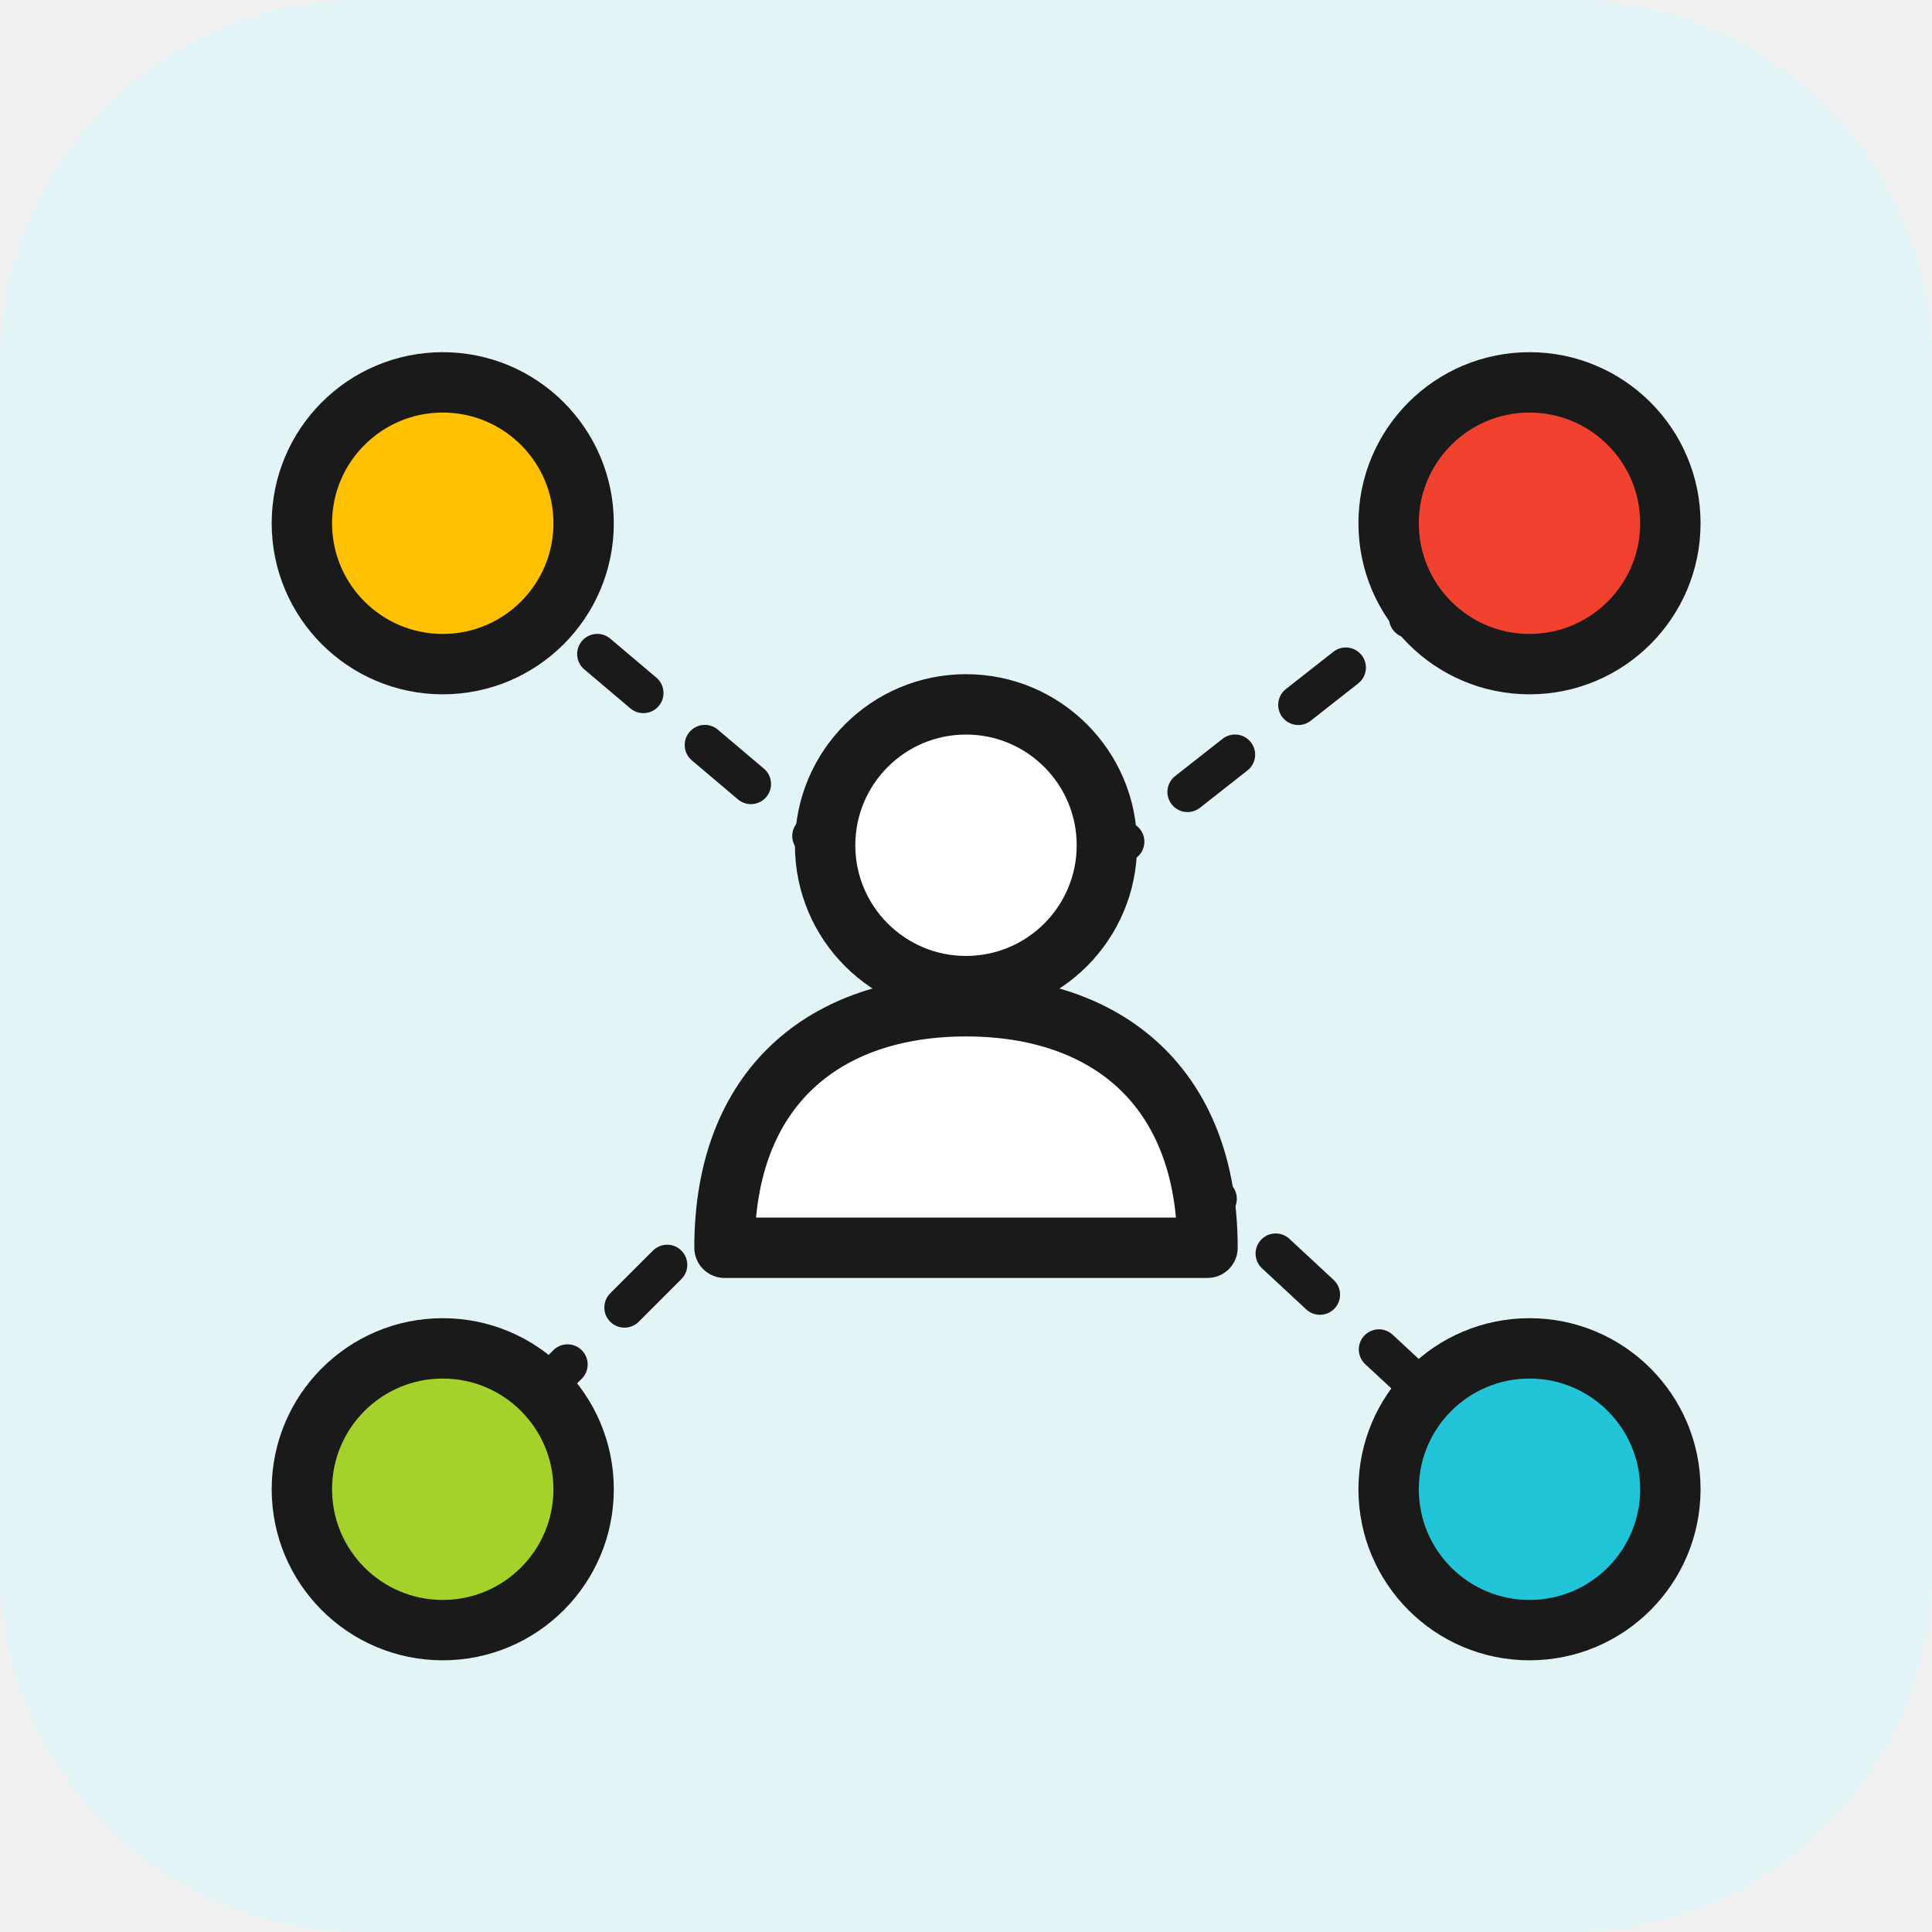
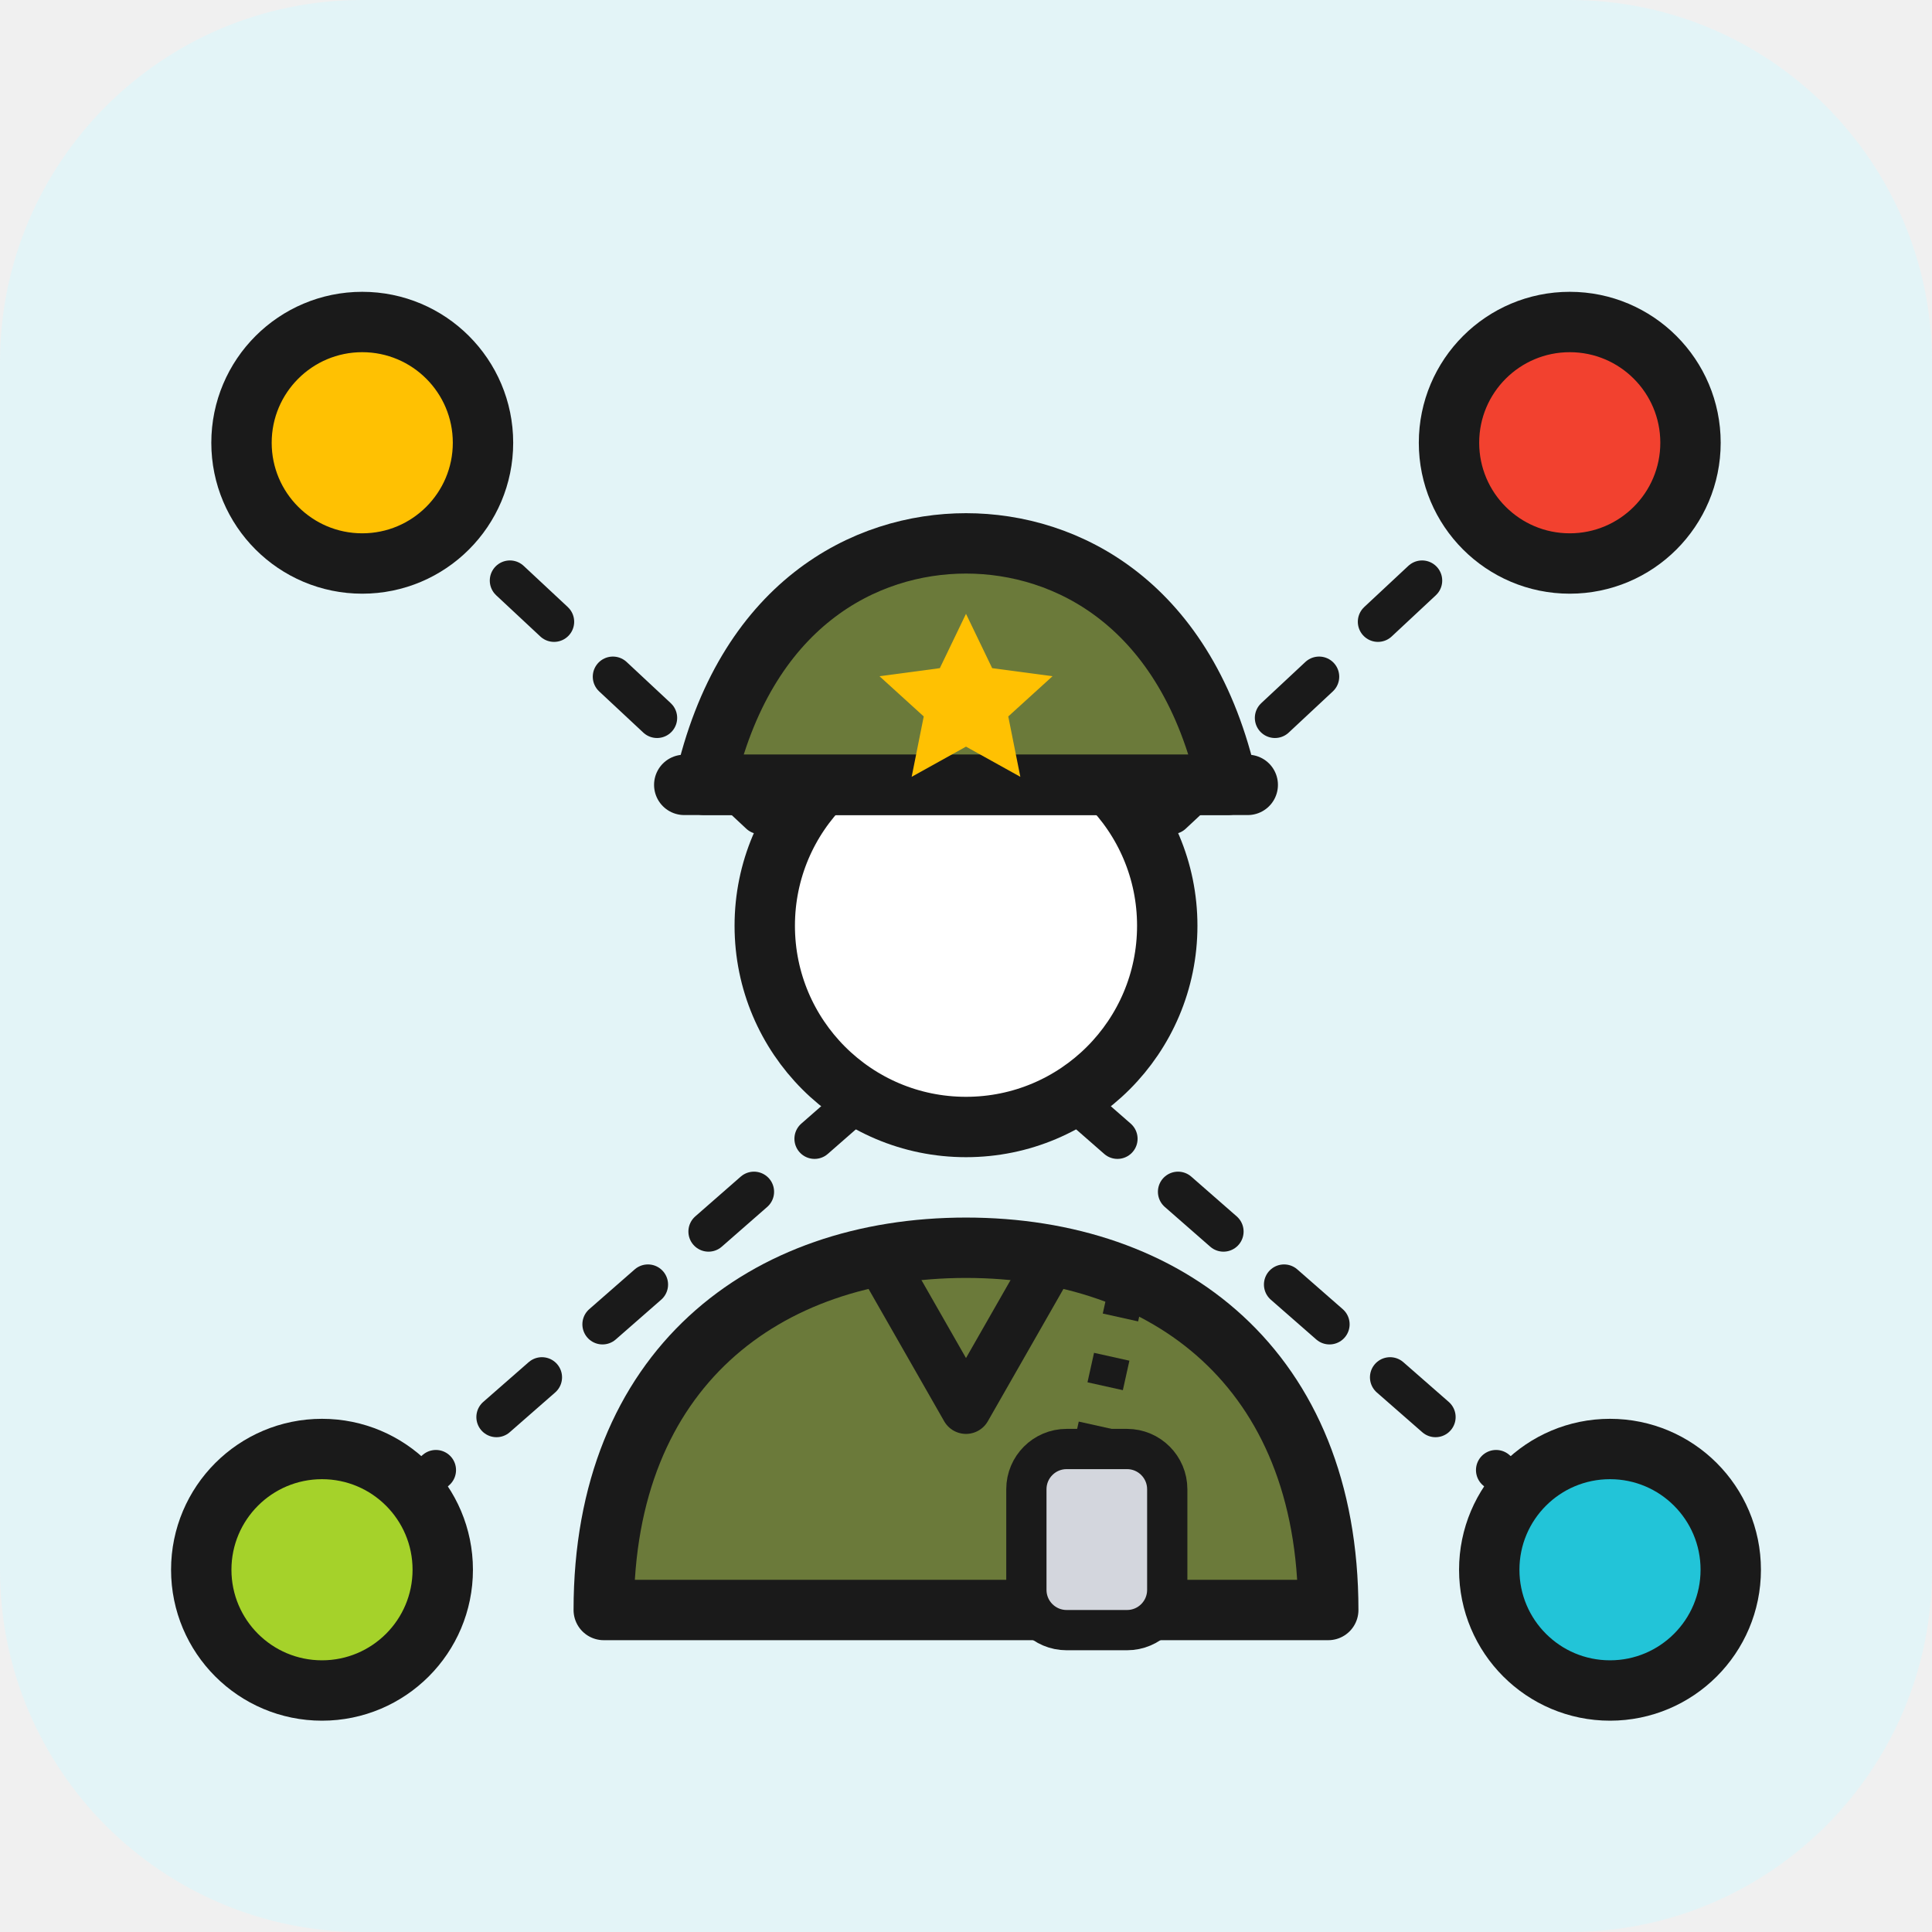
<svg xmlns="http://www.w3.org/2000/svg" viewBox="0 0 96 96" width="96" height="96">
  <rect width="96" height="96" rx="18" fill="#e3f4f7" />
-   <path d="M48 48L22 26M48 48L76 26M48 48L22 74M48 48L76 74" stroke="#1a1a1a" stroke-width="2" stroke-dasharray="3 4" stroke-linecap="round" />
-   <circle cx="22" cy="26" r="7" fill="#ffc102" stroke="#1a1a1a" stroke-width="3" stroke-linecap="round" stroke-linejoin="round" />
-   <circle cx="76" cy="26" r="7" fill="#f2412f" stroke="#1a1a1a" stroke-width="3" stroke-linecap="round" stroke-linejoin="round" />
-   <circle cx="22" cy="74" r="7" fill="#a5d22a" stroke="#1a1a1a" stroke-width="3" stroke-linecap="round" stroke-linejoin="round" />
-   <circle cx="76" cy="74" r="7" fill="#22c4d8" stroke="#1a1a1a" stroke-width="3" stroke-linecap="round" stroke-linejoin="round" />
-   <circle cx="48" cy="42" r="7" fill="#fff" stroke="#1a1a1a" stroke-width="3" stroke-linecap="round" stroke-linejoin="round" />
-   <path d="M36 62c0-8 5-12 12-12s12 4 12 12z" fill="#fff" stroke="#1a1a1a" stroke-width="3" stroke-linecap="round" stroke-linejoin="round" />
+   <path d="M48 50L18 22M48 50L78 22M48 50L16 78M48 50L80 78" stroke="#1a1a1a" stroke-width="2" stroke-dasharray="3 4" stroke-linecap="round" />
+   <circle cx="18" cy="22" r="6" fill="#ffc102" stroke="#1a1a1a" stroke-width="3" stroke-linecap="round" stroke-linejoin="round" />
+   <circle cx="78" cy="22" r="6" fill="#f2412f" stroke="#1a1a1a" stroke-width="3" stroke-linecap="round" stroke-linejoin="round" />
+   <circle cx="16" cy="78" r="6" fill="#a5d22a" stroke="#1a1a1a" stroke-width="3" stroke-linecap="round" stroke-linejoin="round" />
+   <circle cx="80" cy="78" r="6" fill="#22c4d8" stroke="#1a1a1a" stroke-width="3" stroke-linecap="round" stroke-linejoin="round" />
+   <path d="M30 80c0-12 8-18 18-18s18 6 18 18z" fill="#6b7a3a" stroke="#1a1a1a" stroke-width="3" stroke-linecap="round" stroke-linejoin="round" />
+   <path d="M44 63l4 7 4-7" fill="none" stroke="#1a1a1a" stroke-width="2.5" stroke-linejoin="round" />
+   <circle cx="48" cy="46" r="10" fill="#fff" stroke="#1a1a1a" stroke-width="3" stroke-linecap="round" stroke-linejoin="round" />
+   <path d="M35 39c2-9 8-12 13-12s11 3 13 12z" fill="#6b7a3a" stroke="#1a1a1a" stroke-width="3" stroke-linecap="round" stroke-linejoin="round" />
+   <path d="M34 39h28" stroke="#1a1a1a" stroke-width="3" stroke-linecap="round" stroke-linejoin="round" />
+   <path d="M48 30.5l1.3 2.7 3 .4-2.2 2 .6 3-2.7-1.5-2.7 1.5.6-3-2.2-2 3-.4z" fill="#ffc102" />
+   <path d="M56 64l-2 9" stroke="#1a1a1a" stroke-width="1.8" stroke-dasharray="1.5 2" />
+   <rect x="51" y="72" width="7" height="9" rx="2" fill="#d3d6dd" stroke="#1a1a1a" stroke-width="2" />
</svg>
